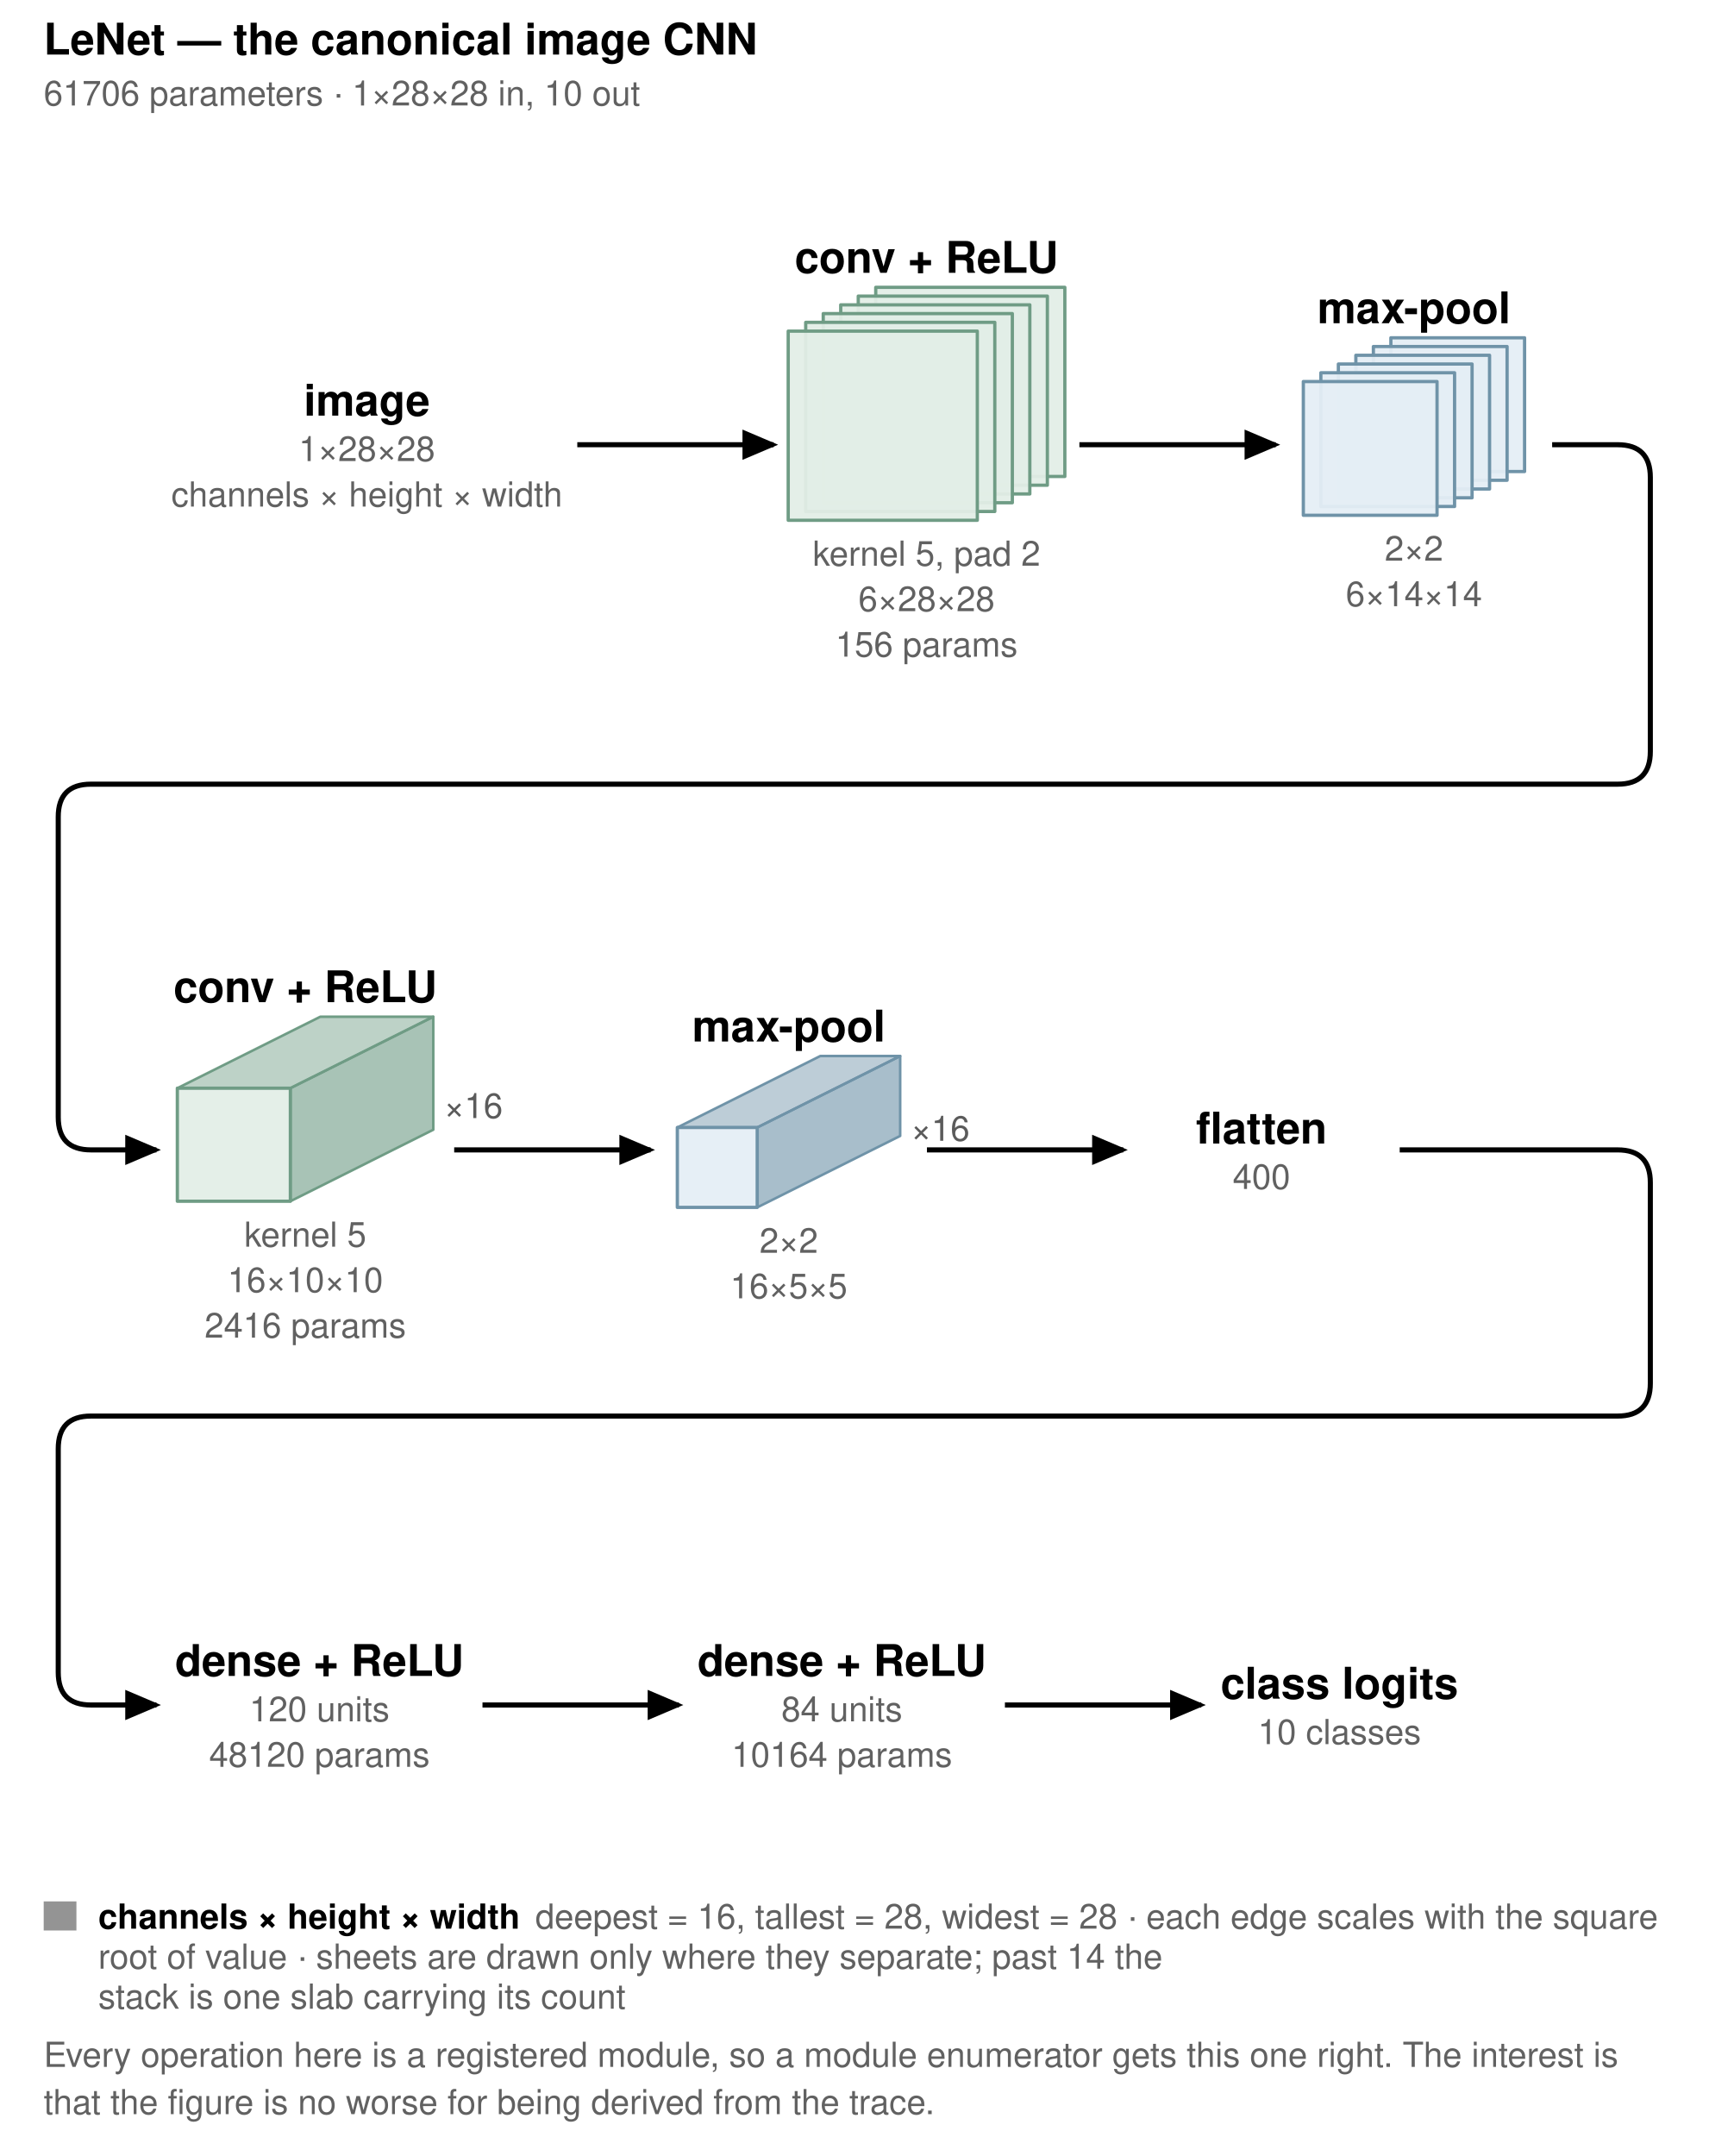
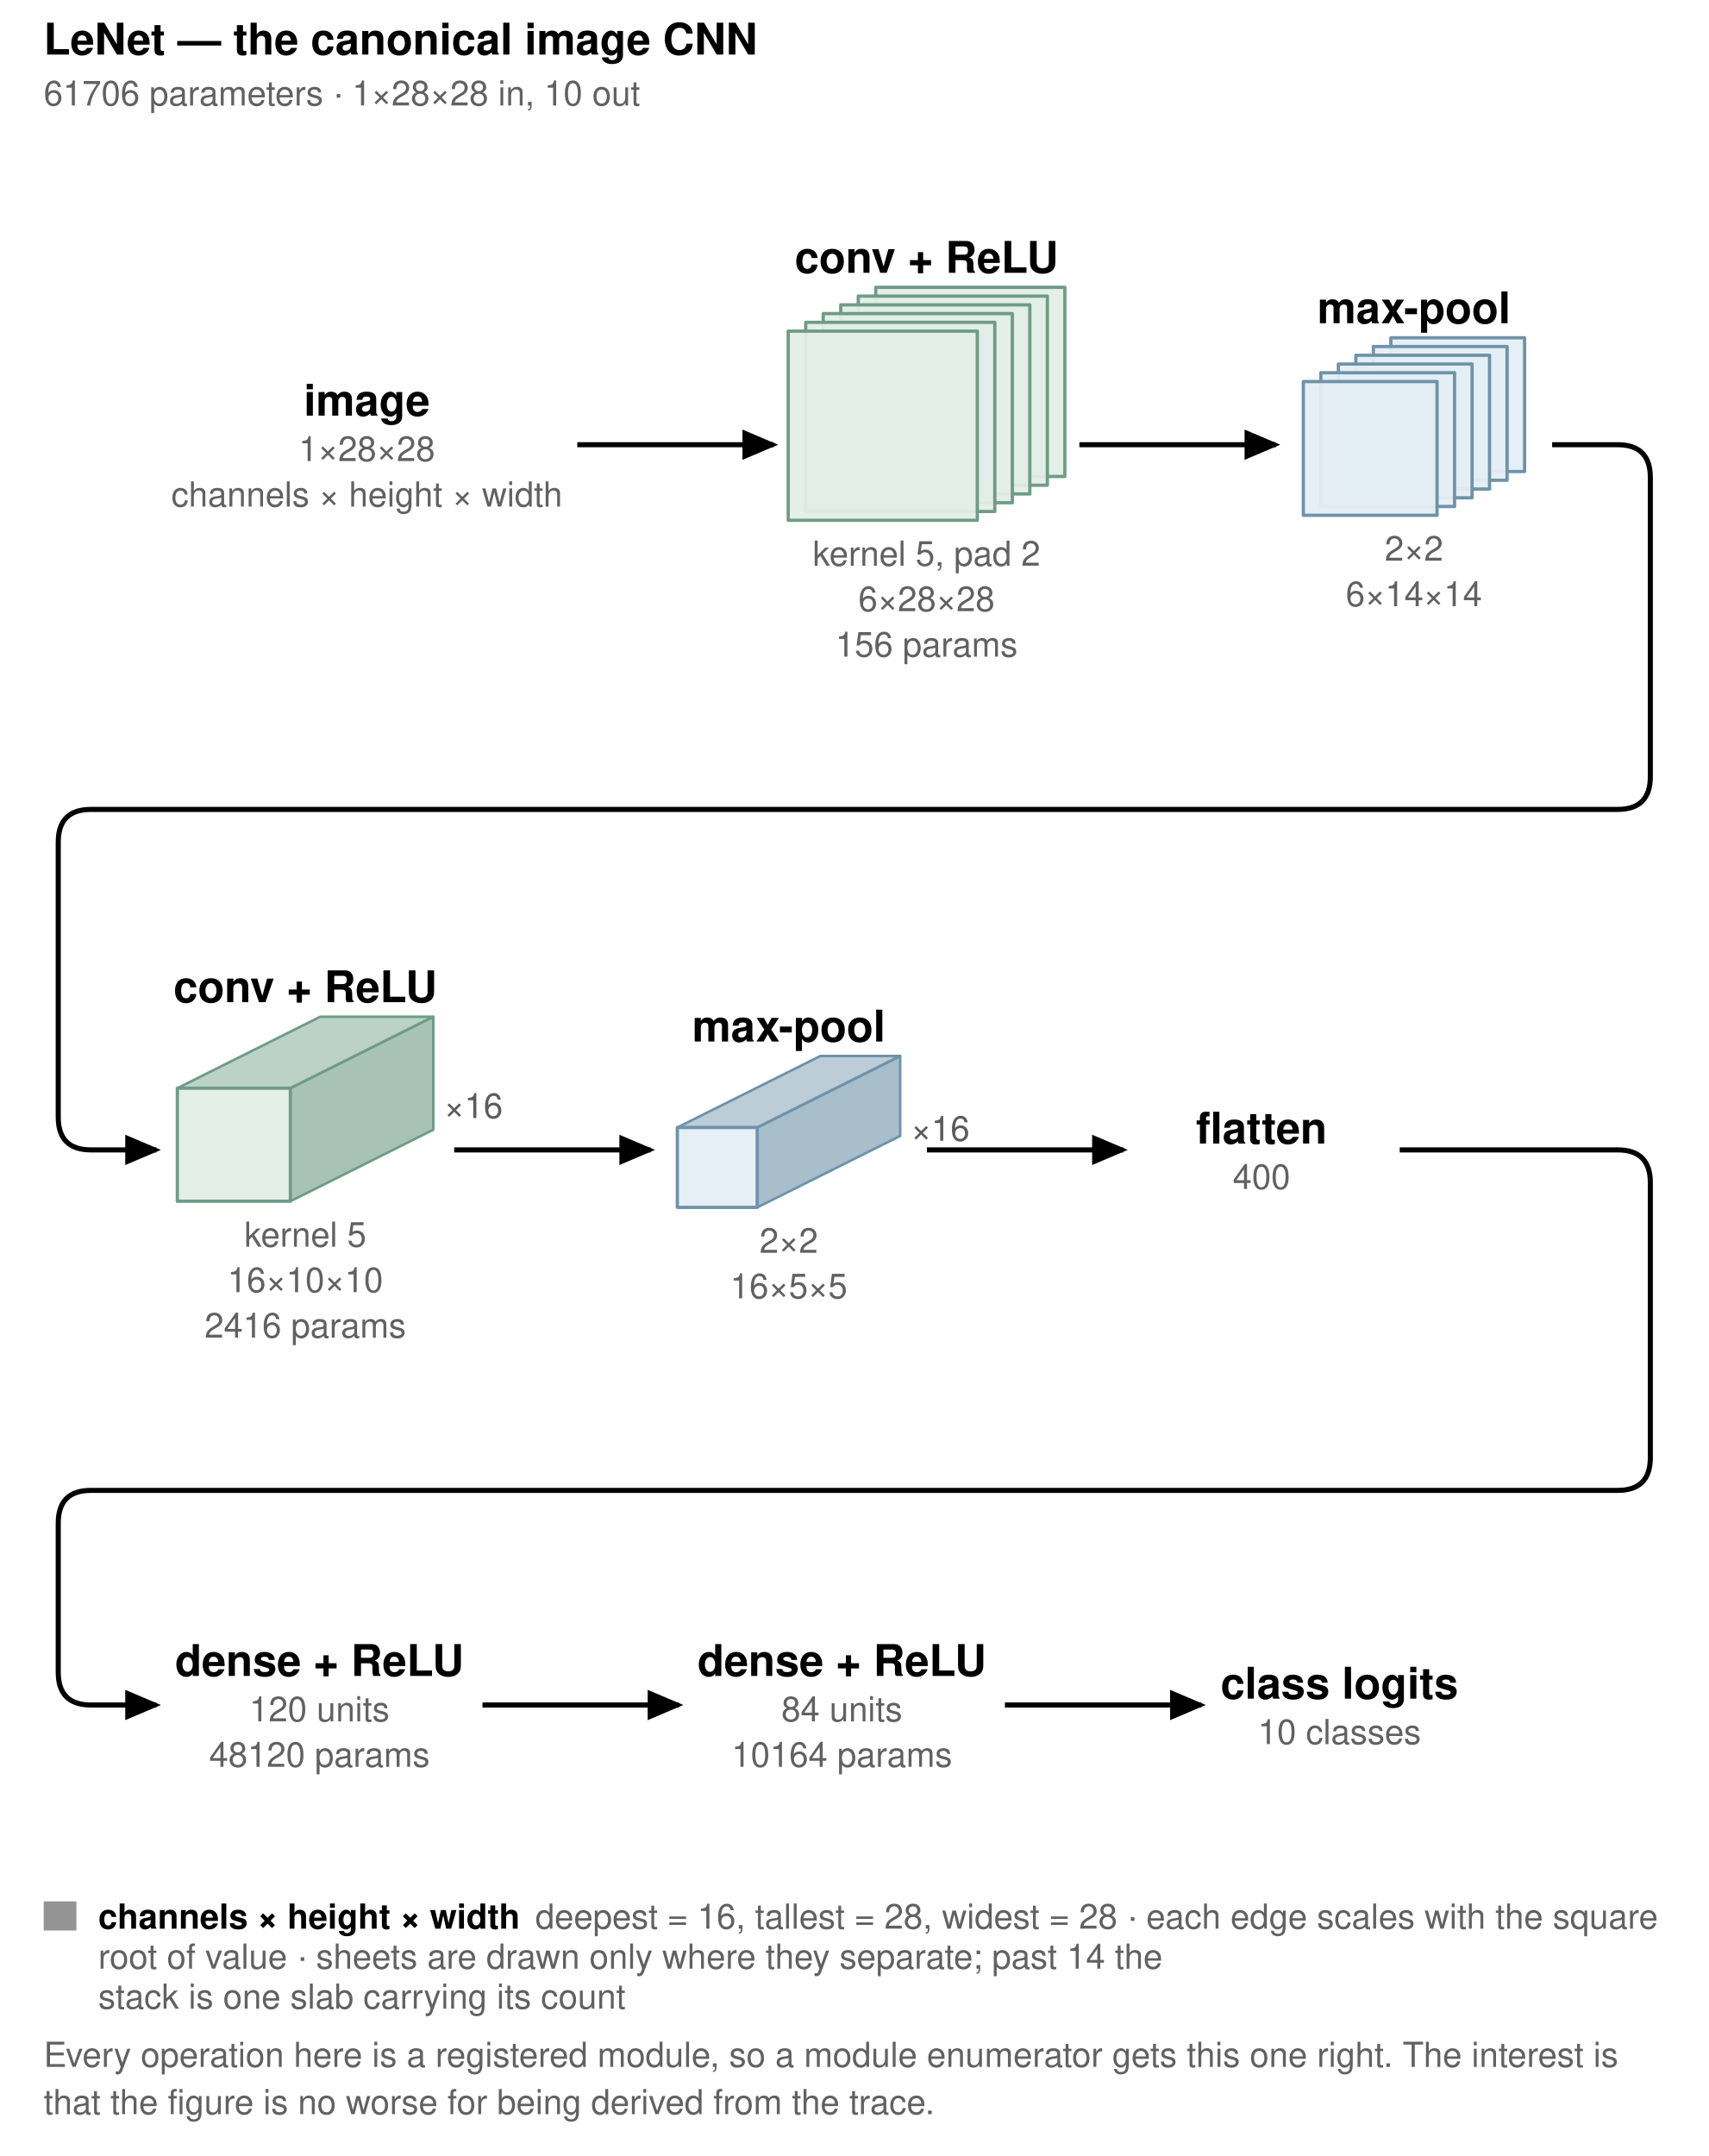
<svg xmlns="http://www.w3.org/2000/svg" class="draughtsman" role="img" aria-label="LeNet — the canonical image CNN" viewBox="0 0 469.8 592.77" width="6in" height="7.57in">
  <defs>
    <marker id="ds-arrow" viewBox="0 0 8 8" refX="7" refY="4" markerWidth="7" markerHeight="7" orient="auto-start-reverse">
      <path d="M0 0.6 L8 4 L0 7.4 Z" style="fill:currentColor" />
    </marker>
  </defs>
  <text class="ds-title" x="12" y="15" style="font-family:'Helvetica Neue', Helvetica, Arial, sans-serif;font-size:12.0px;font-weight:600;fill:currentColor">LeNet — the canonical image CNN</text>
  <text class="ds-subtitle" x="12" y="29" style="font-family:'Helvetica Neue', Helvetica, Arial, sans-serif;font-size:9.5px;fill:currentColor;opacity:0.62">61706 parameters · 1×28×28 in, 10 out</text>
  <g class="ds-body" transform="translate(0 36)">
    <path class="ds-edge ds-edge-solid" data-from="image" data-to="conv1" d="M158.73 86.27 C185.73 86.27 185.73 86.27 212.73 86.27" style="fill:none;stroke:currentColor;stroke-width:1.4" marker-end="url(#ds-arrow)" />
    <path class="ds-edge ds-edge-solid" data-from="conv1" data-to="pool1" d="M296.8 86.27 C323.8 86.27 323.8 86.27 350.8 86.27" style="fill:none;stroke:currentColor;stroke-width:1.4" marker-end="url(#ds-arrow)" />
-     <path class="ds-edge ds-edge-solid" data-from="pool1" data-to="conv2" d="M426.8 86.27 L444.8 86.27 Q453.8 86.27 453.8 95.27 L453.8 170.6 Q453.8 179.6 444.8 179.6 L25 179.6 Q16 179.6 16 188.6 L16 271.15 Q16 280.15 25 280.15 L43 280.15" style="fill:none;stroke:currentColor;stroke-width:1.4" marker-end="url(#ds-arrow)" />
+     <path class="ds-edge ds-edge-solid" data-from="pool1" data-to="conv2" d="M426.8 86.27 L444.8 86.27 Q453.8 86.27 453.8 95.27 L453.8 177.54 Q453.8 186.54 444.8 186.54 L25 186.54 Q16 186.54 16 195.54 L16 271.15 Q16 280.15 25 280.15 L43 280.15" style="fill:none;stroke:currentColor;stroke-width:1.4" marker-end="url(#ds-arrow)" />
    <path class="ds-edge ds-edge-solid" data-from="conv2" data-to="pool2" d="M124.88 280.15 C151.88 280.15 151.88 280.15 178.88 280.15" style="fill:none;stroke:currentColor;stroke-width:1.4" marker-end="url(#ds-arrow)" />
    <path class="ds-edge ds-edge-solid" data-from="pool2" data-to="flatten" d="M254.88 280.15 C281.88 280.15 281.88 280.15 308.88 280.15" style="fill:none;stroke:currentColor;stroke-width:1.4" marker-end="url(#ds-arrow)" />
-     <path class="ds-edge ds-edge-solid" data-from="flatten" data-to="fc1" d="M384.88 280.15 L444.8 280.15 Q453.8 280.15 453.8 289.15 L453.8 344.33 Q453.8 353.33 444.8 353.33 L25 353.33 Q16 353.33 16 362.33 L16 423.77 Q16 432.77 25 432.77 L43 432.77" style="fill:none;stroke:currentColor;stroke-width:1.4" marker-end="url(#ds-arrow)" />
+     <path class="ds-edge ds-edge-solid" data-from="flatten" data-to="fc1" d="M384.88 280.15 L444.8 280.15 Q453.8 280.15 453.8 289.15 L453.8 364.77 Q453.8 373.77 444.8 373.77 L25 373.77 Q16 373.77 16 382.77 L16 423.77 Q16 432.77 25 432.77 L43 432.77" style="fill:none;stroke:currentColor;stroke-width:1.4" marker-end="url(#ds-arrow)" />
    <path class="ds-edge ds-edge-solid" data-from="fc1" data-to="fc2" d="M132.66 432.77 C159.66 432.77 159.66 432.77 186.66 432.77" style="fill:none;stroke:currentColor;stroke-width:1.4" marker-end="url(#ds-arrow)" />
    <path class="ds-edge ds-edge-solid" data-from="fc2" data-to="logits" d="M276.32 432.77 C303.32 432.77 303.32 432.77 330.32 432.77" style="fill:none;stroke:currentColor;stroke-width:1.4" marker-end="url(#ds-arrow)" />
    <g class="ds-stage ds-bare ds-kind-input" data-stage="image" data-box="43 57.27 115.73 58">
      <text x="100.87" y="78.27" text-anchor="middle" style="font-family:'Helvetica Neue', Helvetica, Arial, sans-serif;font-size:12.0px;font-weight:600;fill:currentColor">image</text>
      <text x="100.87" y="90.77" text-anchor="middle" style="font-family:'Helvetica Neue', Helvetica, Arial, sans-serif;font-size:9.5px;fill:currentColor;opacity:0.62">1×28×28</text>
      <text x="100.87" y="103.27" text-anchor="middle" style="font-family:'Helvetica Neue', Helvetica, Arial, sans-serif;font-size:9.5px;fill:currentColor;opacity:0.62">channels × height × width</text>
    </g>
    <g class="ds-stage ds-bare ds-kind-conv" data-stage="conv1" data-box="212.73 16 84.07 140.54">
      <rect class="ds-sheet" x="240.8" y="43" width="52" height="52" style="fill:#e2eee7;fill-opacity:0.94;stroke:#6f9c85;stroke-width:0.9;stroke-linejoin:round" />
      <rect class="ds-sheet" x="235.99" y="45.41" width="52" height="52" style="fill:#e2eee7;fill-opacity:0.94;stroke:#6f9c85;stroke-width:0.9;stroke-linejoin:round" />
      <rect class="ds-sheet" x="231.17" y="47.81" width="52" height="52" style="fill:#e2eee7;fill-opacity:0.94;stroke:#6f9c85;stroke-width:0.9;stroke-linejoin:round" />
      <rect class="ds-sheet" x="226.36" y="50.22" width="52" height="52" style="fill:#e2eee7;fill-opacity:0.94;stroke:#6f9c85;stroke-width:0.9;stroke-linejoin:round" />
      <rect class="ds-sheet" x="221.54" y="52.63" width="52" height="52" style="fill:#e2eee7;fill-opacity:0.94;stroke:#6f9c85;stroke-width:0.9;stroke-linejoin:round" />
      <rect class="ds-sheet" x="216.73" y="55.04" width="52" height="52" style="fill:#e2eee7;fill-opacity:0.94;stroke:#6f9c85;stroke-width:0.9;stroke-linejoin:round" />
      <text x="254.77" y="39" text-anchor="middle" style="font-family:'Helvetica Neue', Helvetica, Arial, sans-serif;font-size:12.0px;font-weight:600;fill:currentColor">conv + ReLU</text>
      <text x="254.77" y="119.54" text-anchor="middle" style="font-family:'Helvetica Neue', Helvetica, Arial, sans-serif;font-size:9.5px;fill:currentColor;opacity:0.62">kernel 5, pad 2</text>
      <text x="254.77" y="132.04" text-anchor="middle" style="font-family:'Helvetica Neue', Helvetica, Arial, sans-serif;font-size:9.5px;fill:currentColor;opacity:0.62">6×28×28</text>
      <text x="254.77" y="144.54" text-anchor="middle" style="font-family:'Helvetica Neue', Helvetica, Arial, sans-serif;font-size:9.5px;fill:currentColor;opacity:0.62">156 params</text>
    </g>
    <g class="ds-stage ds-bare ds-kind-pool" data-stage="pool1" data-box="350.8 29.87 76 112.81">
      <rect class="ds-sheet" x="382.45" y="56.87" width="36.77" height="36.77" style="fill:#e4eef5;fill-opacity:0.94;stroke:#6f93a8;stroke-width:0.9;stroke-linejoin:round" />
      <rect class="ds-sheet" x="377.64" y="59.27" width="36.77" height="36.77" style="fill:#e4eef5;fill-opacity:0.94;stroke:#6f93a8;stroke-width:0.9;stroke-linejoin:round" />
      <rect class="ds-sheet" x="372.82" y="61.68" width="36.77" height="36.77" style="fill:#e4eef5;fill-opacity:0.94;stroke:#6f93a8;stroke-width:0.9;stroke-linejoin:round" />
      <rect class="ds-sheet" x="368.01" y="64.09" width="36.77" height="36.77" style="fill:#e4eef5;fill-opacity:0.94;stroke:#6f93a8;stroke-width:0.9;stroke-linejoin:round" />
      <rect class="ds-sheet" x="363.2" y="66.49" width="36.77" height="36.77" style="fill:#e4eef5;fill-opacity:0.94;stroke:#6f93a8;stroke-width:0.9;stroke-linejoin:round" />
      <rect class="ds-sheet" x="358.38" y="68.9" width="36.77" height="36.77" style="fill:#e4eef5;fill-opacity:0.94;stroke:#6f93a8;stroke-width:0.9;stroke-linejoin:round" />
      <text x="388.8" y="52.87" text-anchor="middle" style="font-family:'Helvetica Neue', Helvetica, Arial, sans-serif;font-size:12.0px;font-weight:600;fill:currentColor">max-pool</text>
      <text x="388.8" y="118.17" text-anchor="middle" style="font-family:'Helvetica Neue', Helvetica, Arial, sans-serif;font-size:9.5px;fill:currentColor;opacity:0.62">2×2</text>
      <text x="388.8" y="130.67" text-anchor="middle" style="font-family:'Helvetica Neue', Helvetica, Arial, sans-serif;font-size:9.5px;fill:currentColor;opacity:0.62">6×14×14</text>
    </g>
    <g class="ds-stage ds-bare ds-kind-conv" data-stage="conv2" data-box="43 216.54 81.88 127.23">
      <polygon class="ds-sheet ds-sheet-top" points="48.75,263.19 88.06,243.54 119.13,243.54 79.82,263.19" style="fill:#6f9c85;fill-opacity:0.46;stroke:#6f9c85;stroke-width:0.7;stroke-linejoin:round" />
      <polygon class="ds-sheet ds-sheet-side" points="79.82,263.19 119.13,243.54 119.13,274.61 79.82,294.27" style="fill:#6f9c85;fill-opacity:0.60;stroke:#6f9c85;stroke-width:0.7;stroke-linejoin:round" />
      <rect class="ds-sheet" x="48.75" y="263.19" width="31.08" height="31.08" style="fill:#e2eee7;fill-opacity:0.94;stroke:#6f9c85;stroke-width:0.9;stroke-linejoin:round" />
      <text x="122.13" y="271.4" style="font-family:'Helvetica Neue', Helvetica, Arial, sans-serif;font-size:9.5px;fill:#5b5b5b">×16</text>
      <text x="83.94" y="239.54" text-anchor="middle" style="font-family:'Helvetica Neue', Helvetica, Arial, sans-serif;font-size:12.0px;font-weight:600;fill:currentColor">conv + ReLU</text>
      <text x="83.94" y="306.77" text-anchor="middle" style="font-family:'Helvetica Neue', Helvetica, Arial, sans-serif;font-size:9.5px;fill:currentColor;opacity:0.62">kernel 5</text>
      <text x="83.94" y="319.27" text-anchor="middle" style="font-family:'Helvetica Neue', Helvetica, Arial, sans-serif;font-size:9.5px;fill:currentColor;opacity:0.62">16×10×10</text>
      <text x="83.94" y="331.77" text-anchor="middle" style="font-family:'Helvetica Neue', Helvetica, Arial, sans-serif;font-size:9.5px;fill:currentColor;opacity:0.62">2416 params</text>
    </g>
    <g class="ds-stage ds-bare ds-kind-pool" data-stage="pool2" data-box="178.88 227.34 76 105.63">
      <polygon class="ds-sheet ds-sheet-top" points="186.24,273.99 225.55,254.34 247.52,254.34 208.21,273.99" style="fill:#6f93a8;fill-opacity:0.46;stroke:#6f93a8;stroke-width:0.7;stroke-linejoin:round" />
      <polygon class="ds-sheet ds-sheet-side" points="208.21,273.99 247.52,254.34 247.52,276.31 208.21,295.96" style="fill:#6f93a8;fill-opacity:0.60;stroke:#6f93a8;stroke-width:0.7;stroke-linejoin:round" />
      <rect class="ds-sheet" x="186.24" y="273.99" width="21.97" height="21.97" style="fill:#e4eef5;fill-opacity:0.94;stroke:#6f93a8;stroke-width:0.9;stroke-linejoin:round" />
      <text x="250.52" y="277.65" style="font-family:'Helvetica Neue', Helvetica, Arial, sans-serif;font-size:9.5px;fill:#5b5b5b">×16</text>
      <text x="216.88" y="250.34" text-anchor="middle" style="font-family:'Helvetica Neue', Helvetica, Arial, sans-serif;font-size:12.0px;font-weight:600;fill:currentColor">max-pool</text>
      <text x="216.88" y="308.46" text-anchor="middle" style="font-family:'Helvetica Neue', Helvetica, Arial, sans-serif;font-size:9.5px;fill:currentColor;opacity:0.62">2×2</text>
      <text x="216.88" y="320.96" text-anchor="middle" style="font-family:'Helvetica Neue', Helvetica, Arial, sans-serif;font-size:9.5px;fill:currentColor;opacity:0.62">16×5×5</text>
    </g>
    <g class="ds-stage ds-bare ds-kind-op" data-stage="flatten" data-box="308.88 257.4 76 45.5">
      <text x="346.88" y="278.4" text-anchor="middle" style="font-family:'Helvetica Neue', Helvetica, Arial, sans-serif;font-size:12.0px;font-weight:600;fill:currentColor">flatten</text>
      <text x="346.88" y="290.9" text-anchor="middle" style="font-family:'Helvetica Neue', Helvetica, Arial, sans-serif;font-size:9.5px;fill:currentColor;opacity:0.62">400</text>
    </g>
    <g class="ds-stage ds-bare ds-kind-stack" data-stage="fc1" data-box="43 403.77 89.66 58">
      <text x="87.83" y="424.77" text-anchor="middle" style="font-family:'Helvetica Neue', Helvetica, Arial, sans-serif;font-size:12.0px;font-weight:600;fill:currentColor">dense + ReLU</text>
      <text x="87.83" y="437.27" text-anchor="middle" style="font-family:'Helvetica Neue', Helvetica, Arial, sans-serif;font-size:9.5px;fill:currentColor;opacity:0.62">120 units</text>
      <text x="87.83" y="449.77" text-anchor="middle" style="font-family:'Helvetica Neue', Helvetica, Arial, sans-serif;font-size:9.5px;fill:currentColor;opacity:0.62">48120 params</text>
    </g>
    <g class="ds-stage ds-bare ds-kind-stack" data-stage="fc2" data-box="186.66 403.77 89.66 58">
      <text x="231.49" y="424.77" text-anchor="middle" style="font-family:'Helvetica Neue', Helvetica, Arial, sans-serif;font-size:12.0px;font-weight:600;fill:currentColor">dense + ReLU</text>
      <text x="231.49" y="437.27" text-anchor="middle" style="font-family:'Helvetica Neue', Helvetica, Arial, sans-serif;font-size:9.5px;fill:currentColor;opacity:0.62">84 units</text>
      <text x="231.49" y="449.77" text-anchor="middle" style="font-family:'Helvetica Neue', Helvetica, Arial, sans-serif;font-size:9.5px;fill:currentColor;opacity:0.62">10164 params</text>
    </g>
    <g class="ds-stage ds-bare ds-kind-output" data-stage="logits" data-box="330.32 410.02 76 45.5">
      <text x="368.32" y="431.02" text-anchor="middle" style="font-family:'Helvetica Neue', Helvetica, Arial, sans-serif;font-size:12.0px;font-weight:600;fill:currentColor">class logits</text>
      <text x="368.32" y="443.52" text-anchor="middle" style="font-family:'Helvetica Neue', Helvetica, Arial, sans-serif;font-size:9.5px;fill:currentColor;opacity:0.62">10 classes</text>
    </g>
  </g>
  <g class="ds-legend">
    <rect class="ds-legend-glyph" x="12" y="522.77" width="9" height="8" style="fill:currentColor;fill-opacity:0.42" />
    <text class="ds-legend-label" x="27" y="530.27" style="font-family:'Helvetica Neue', Helvetica, Arial, sans-serif;font-size:9.5px;font-weight:600;fill:currentColor">channels × height × width</text>
    <text class="ds-legend-share" x="147.19" y="530.27" style="font-family:'Helvetica Neue', Helvetica, Arial, sans-serif;font-size:9.5px;fill:currentColor;opacity:0.62">deepest = 16, tallest = 28, widest = 28 · each edge scales with the square</text>
    <text class="ds-legend-share" x="27" y="541.27" style="font-family:'Helvetica Neue', Helvetica, Arial, sans-serif;font-size:9.5px;fill:currentColor;opacity:0.62">root of value · sheets are drawn only where they separate; past 14 the</text>
    <text class="ds-legend-share" x="27" y="552.27" style="font-family:'Helvetica Neue', Helvetica, Arial, sans-serif;font-size:9.5px;fill:currentColor;opacity:0.62">stack is one slab carrying its count</text>
  </g>
  <text class="ds-caption" x="12" y="568.27" style="font-family:'Helvetica Neue', Helvetica, Arial, sans-serif;font-size:9.5px;fill:currentColor;opacity:0.62">Every operation here is a registered module, so a module enumerator gets this one right. The interest is</text>
  <text class="ds-caption" x="12" y="581.27" style="font-family:'Helvetica Neue', Helvetica, Arial, sans-serif;font-size:9.5px;fill:currentColor;opacity:0.62">that the figure is no worse for being derived from the trace.</text>
</svg>
